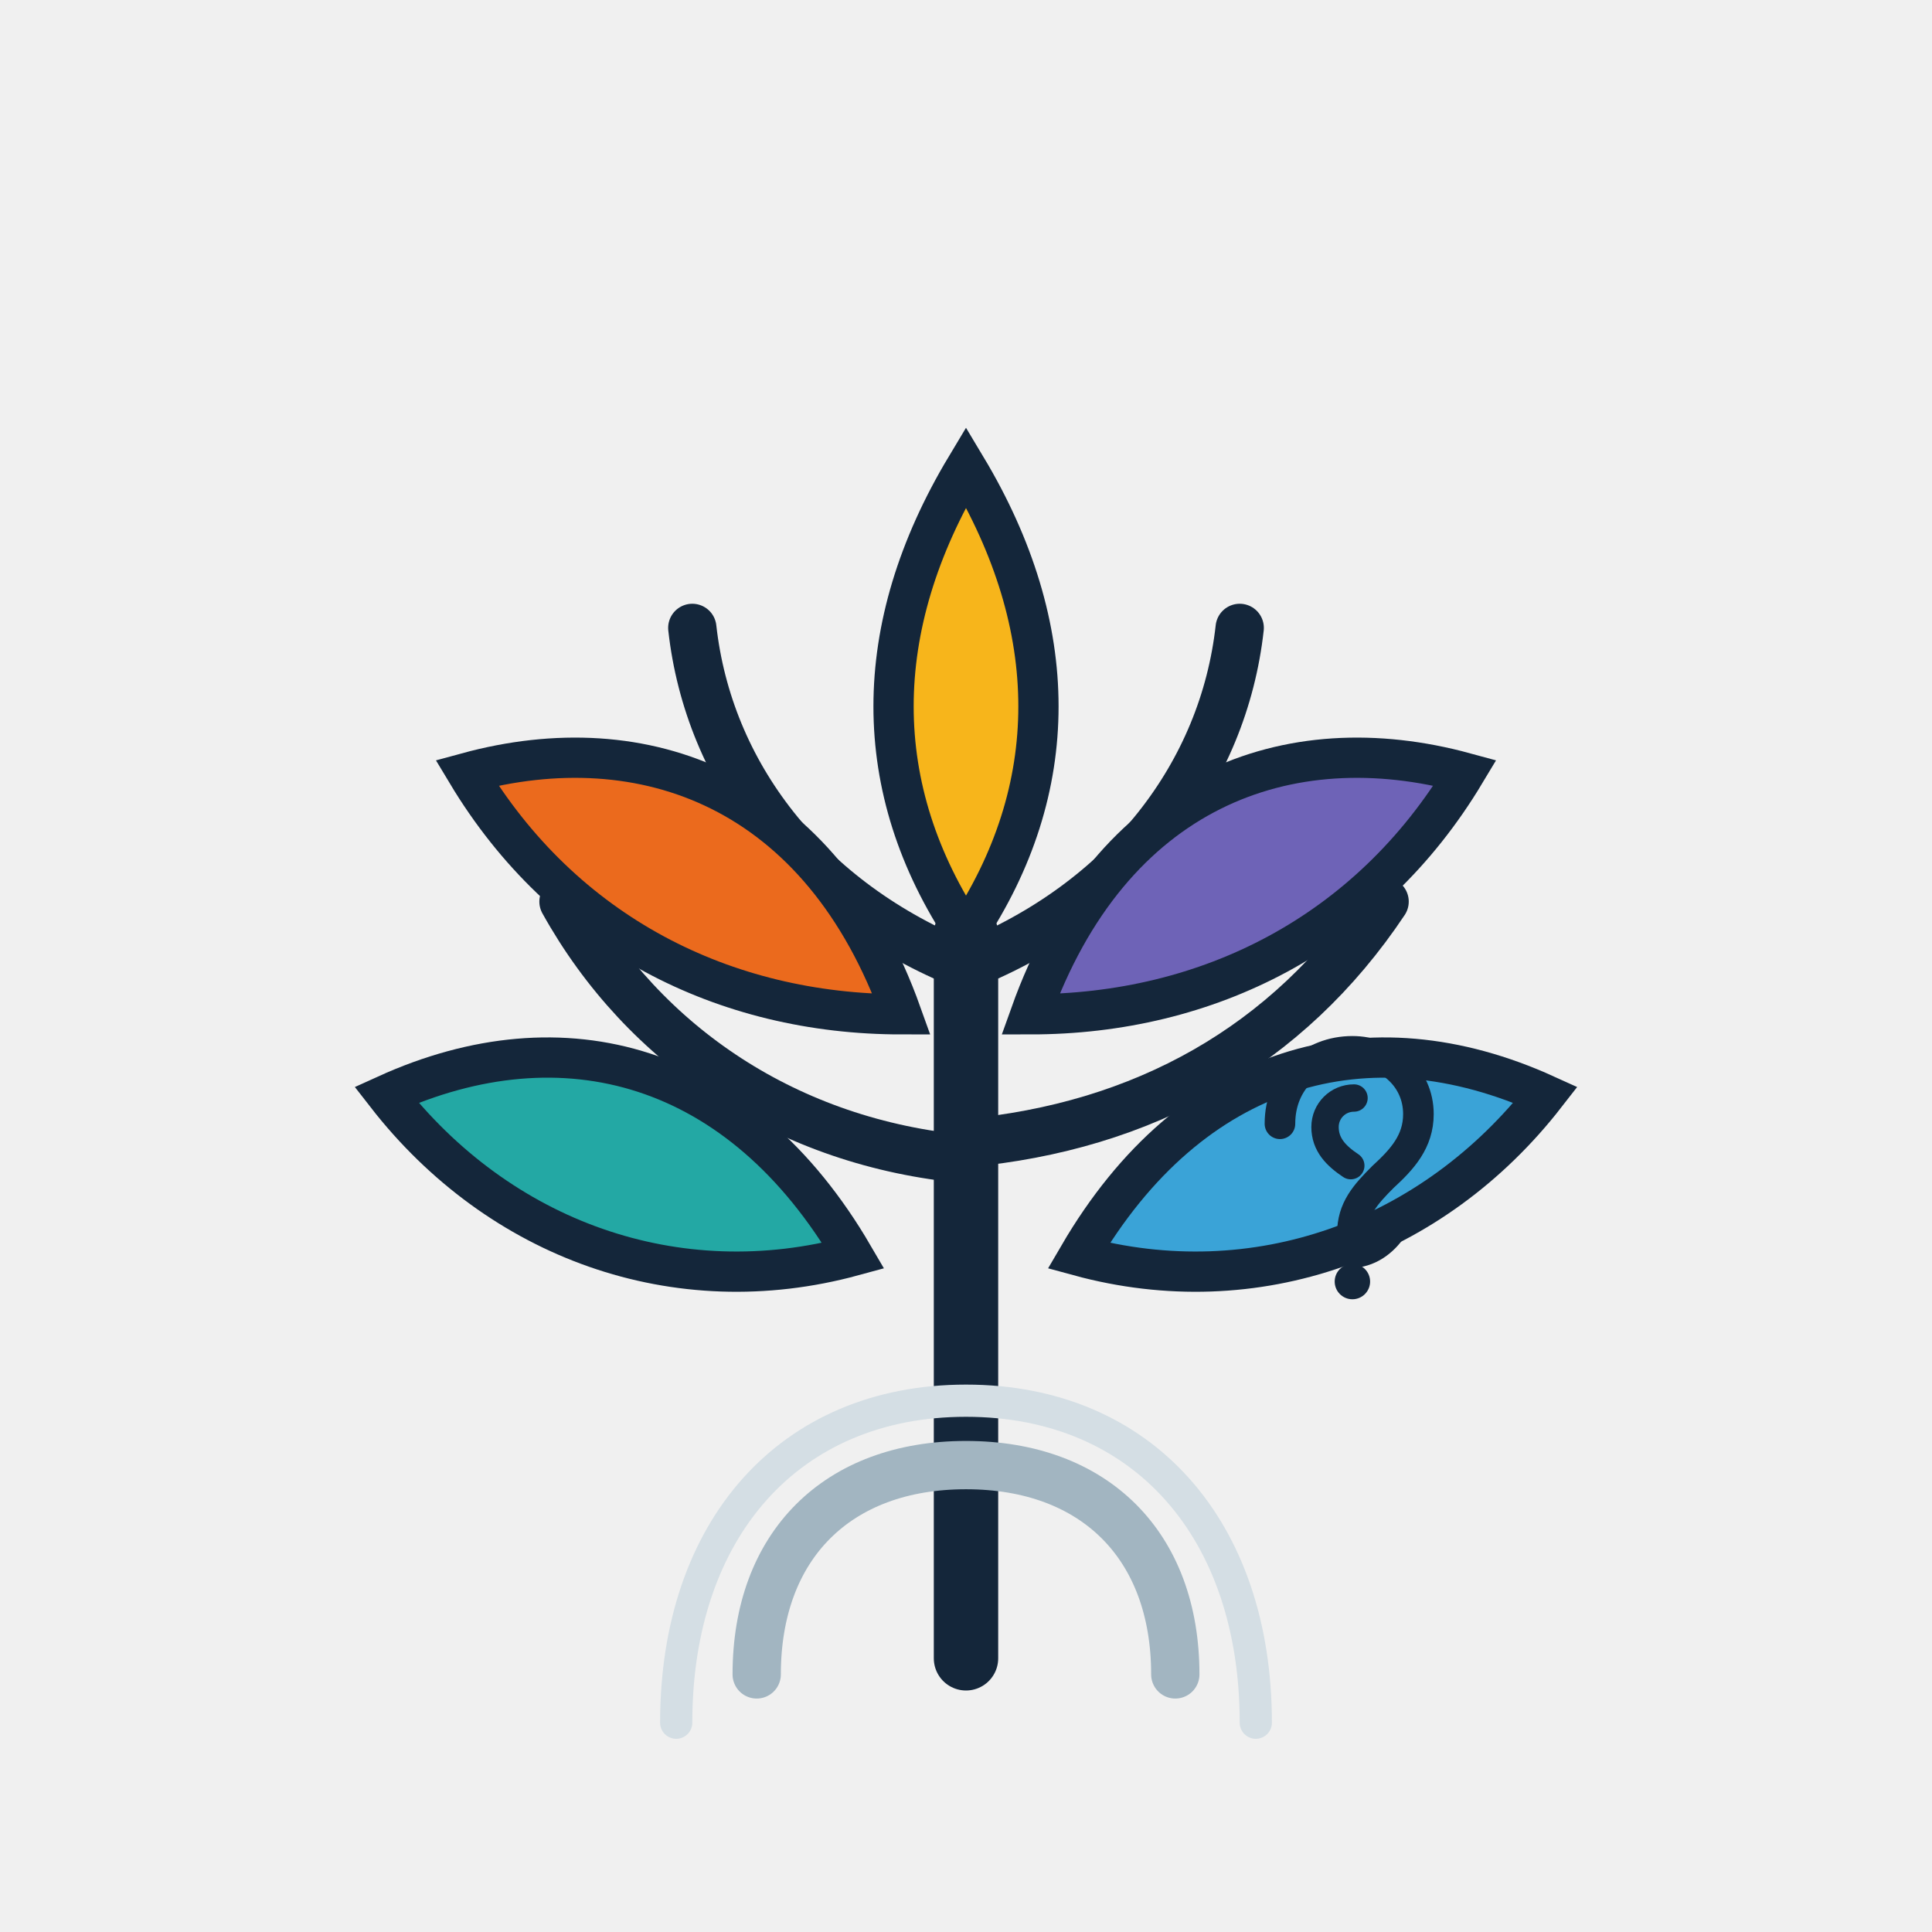
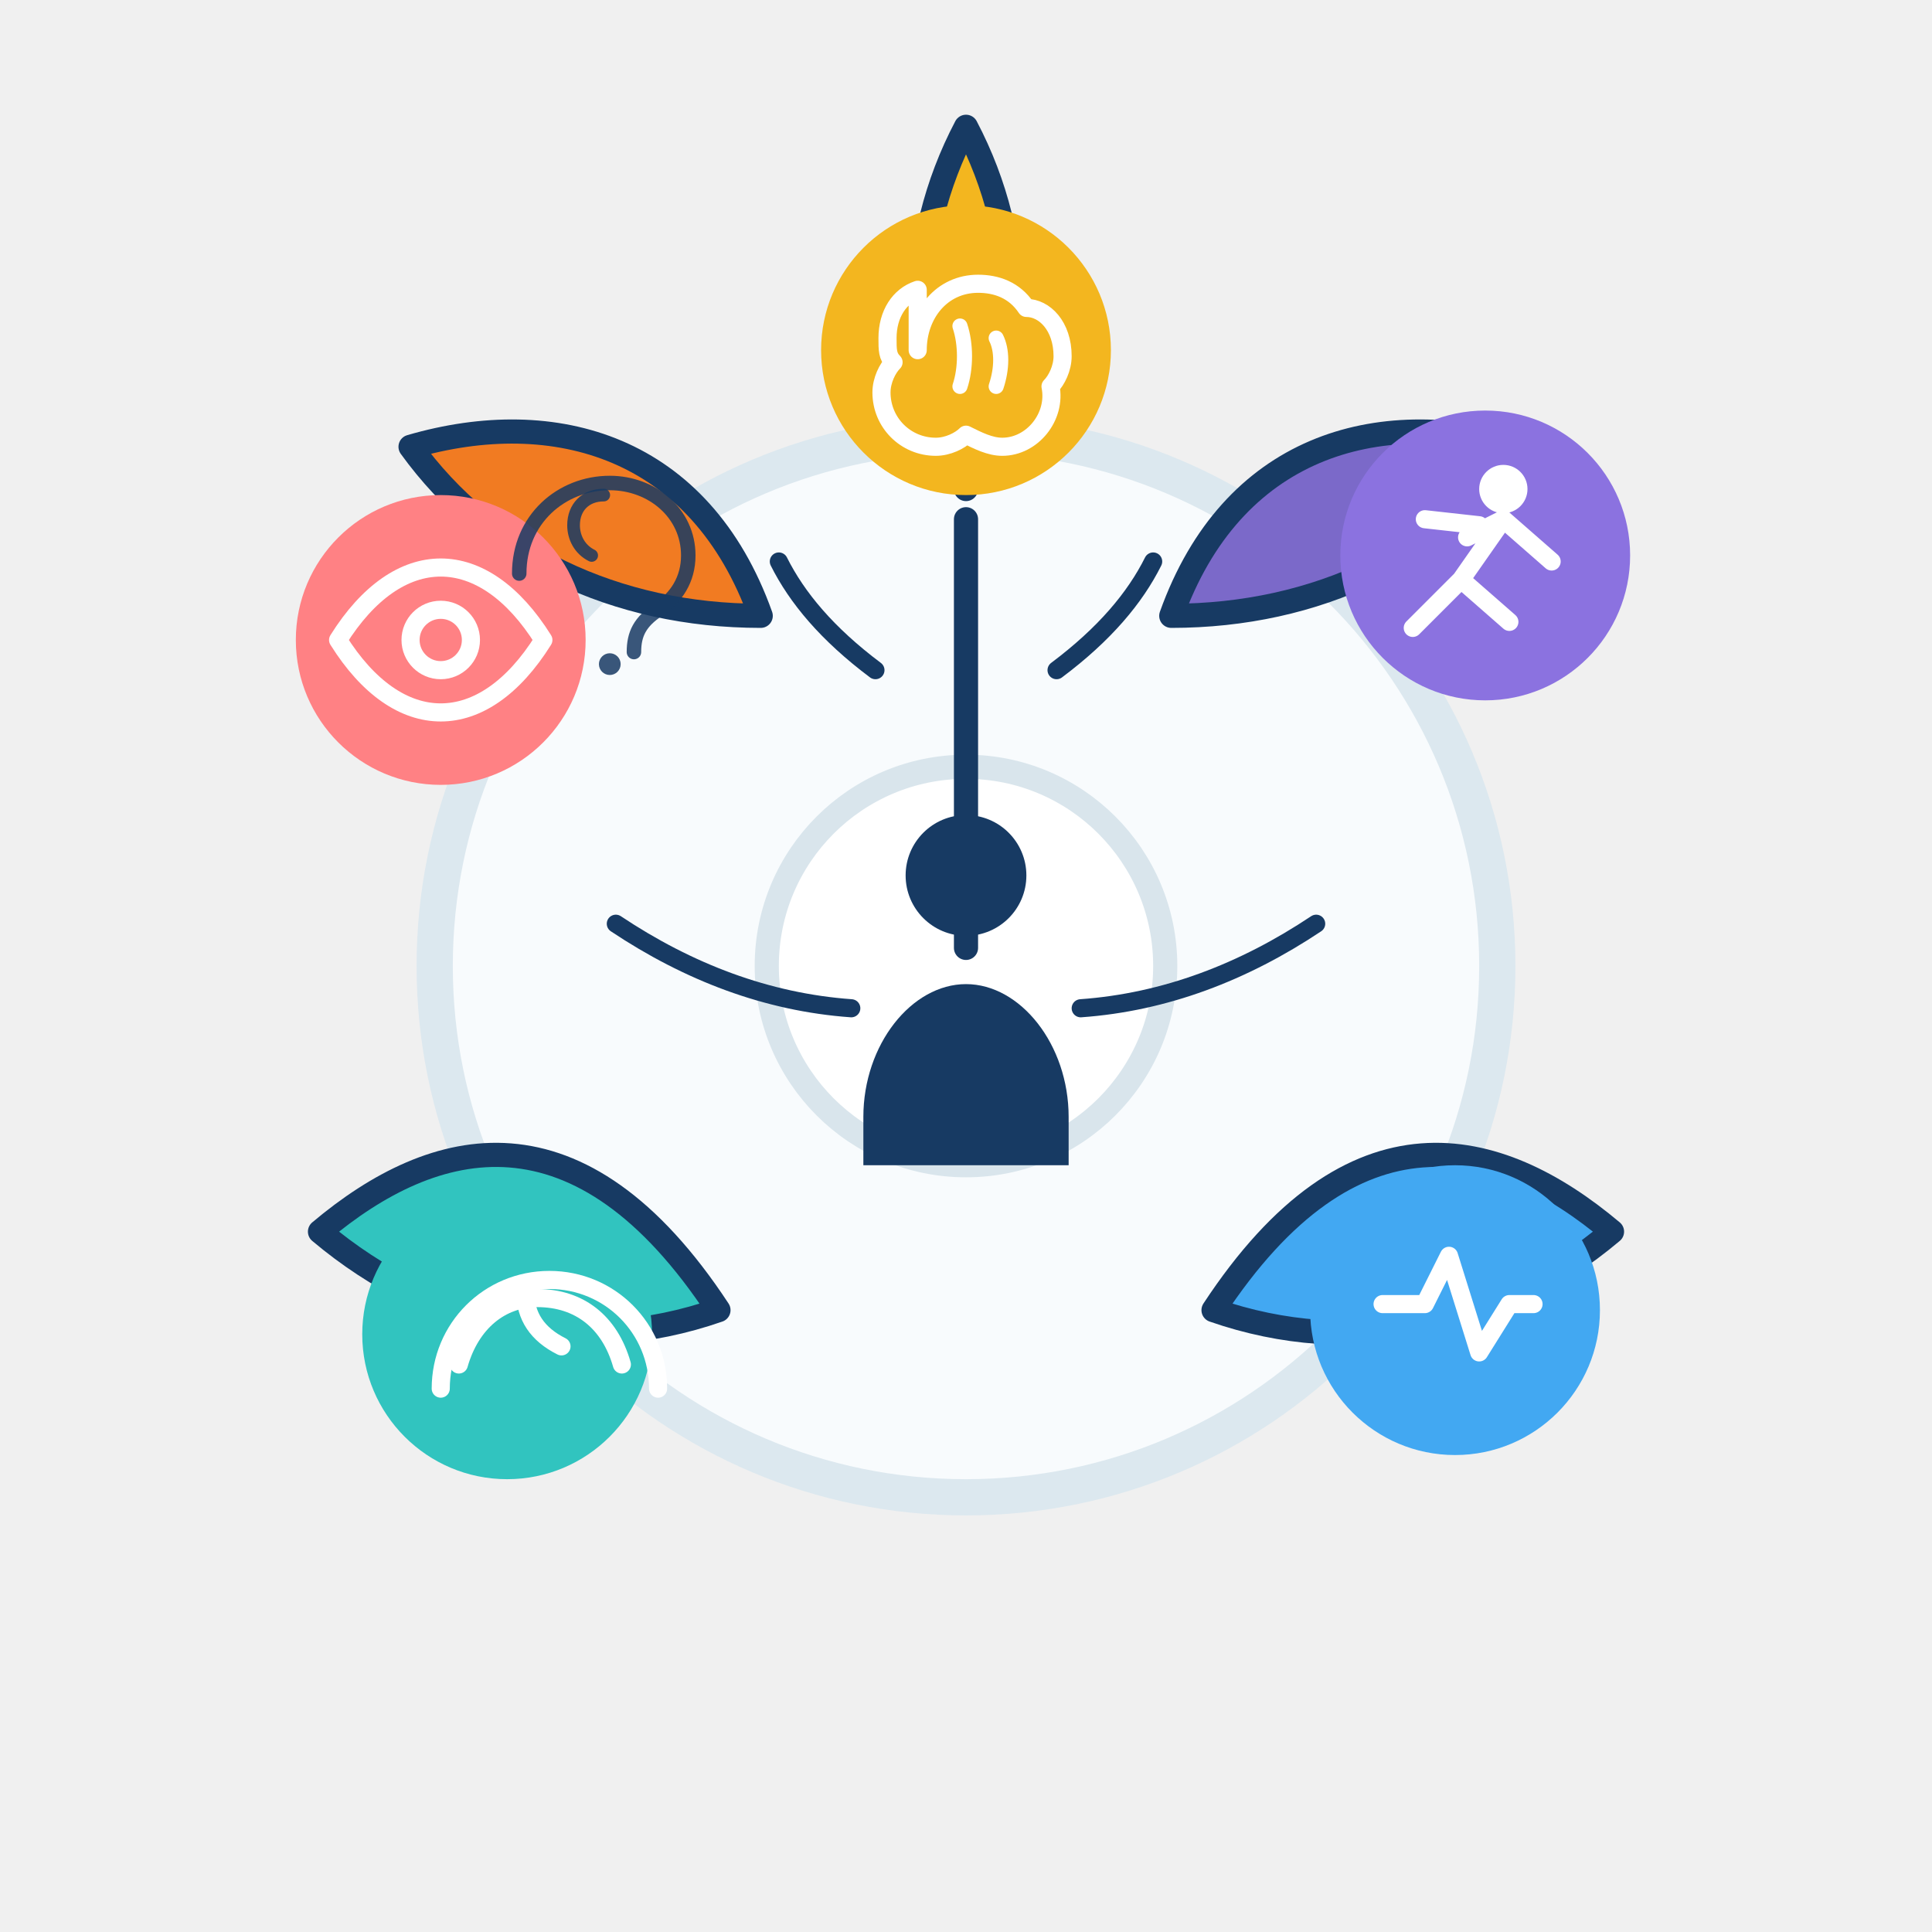
- <svg xmlns="http://www.w3.org/2000/svg" viewBox="0 0 120 120" fill="none">
-   <path d="M60 103V58" stroke="#14263A" stroke-width="4" stroke-linecap="round" />
-   <path d="M60 72C49 71 40 65 35 56" stroke="#14263A" stroke-width="3" stroke-linecap="round" />
-   <path d="M60 71C71 70 80 65 86 56" stroke="#14263A" stroke-width="3" stroke-linecap="round" />
-   <path d="M60 60C50 56 44 48 43 39" stroke="#14263A" stroke-width="3" stroke-linecap="round" />
-   <path d="M60 60C70 56 76 48 77 39" stroke="#14263A" stroke-width="3" stroke-linecap="round" />
-   <path d="M60 58C54 49 54 39 60 29C66 39 66 49 60 58Z" fill="#F7B51B" stroke="#14263A" stroke-width="2.5" />
-   <path d="M56 63C45 63 35 58 29 48C40 45 51 49 56 63Z" fill="#EB6A1D" stroke="#14263A" stroke-width="2.5" />
-   <path d="M64 63C75 63 85 58 91 48C80 45 69 49 64 63Z" fill="#6E63B7" stroke="#14263A" stroke-width="2.5" />
-   <path d="M53 78C42 81 31 77 24 68C35 63 46 66 53 78Z" fill="#23A8A4" stroke="#14263A" stroke-width="2.5" />
-   <path d="M67 78C78 81 89 77 96 68C85 63 74 66 67 78Z" fill="#3AA3D7" stroke="#14263A" stroke-width="2.5" />
-   <path d="M79.5 69.8C79.5 67.1 81.5 65.3 84 65.3C86.2 65.3 88.1 66.9 88.1 69.2C88.1 70.9 87.1 72 85.9 73.1C84.8 74.2 84 75.1 84 76.6" stroke="#14263A" stroke-width="1.9" stroke-linecap="round" stroke-linejoin="round" />
-   <path d="M84.1 68.2C83.1 68.2 82.3 69 82.3 70C82.3 71.1 83 71.8 83.9 72.4" stroke="#14263A" stroke-width="1.7" stroke-linecap="round" stroke-linejoin="round" />
-   <path d="M84.1 77.9C85.2 77.8 86.1 77.1 86.7 76.1" stroke="#14263A" stroke-width="1.7" stroke-linecap="round" stroke-linejoin="round" />
-   <circle cx="84" cy="79.6" r="1.1" fill="#14263A" />
-   <path d="M47 104C47 96 52 91 60 91C68 91 73 96 73 104" stroke="#A2B5C1" stroke-width="3" stroke-linecap="round" />
-   <path d="M42 107C42 95 49 87 60 87C71 87 78 95 78 107" stroke="#D4DEE4" stroke-width="2" stroke-linecap="round" />
+ <svg xmlns="http://www.w3.org/2000/svg" viewBox="0 0 320 320" fill="none">
+   <circle cx="160" cy="160" r="88" fill="#F8FBFD" stroke="#DCE8EF" stroke-width="6" />
+   <circle cx="160" cy="160" r="33" fill="#FFFFFF" stroke="#D9E5EC" stroke-width="4" />
+   <circle cx="160" cy="145" r="10" fill="#173A63" />
+   <path d="M143 185c0-12 8-22 17-22s17 10 17 22v8h-34v-8Z" fill="#173A63" />
+   <path d="M160 81c-10-19-10-41 0-60c10 19 10 41 0 60Z" fill="#F3B61F" stroke="#173A63" stroke-width="4" stroke-linejoin="round" />
+   <path d="M126 102c-24 0-45-10-58-28c24-7 48 0 58 28Z" fill="#F17B22" stroke="#173A63" stroke-width="4" stroke-linejoin="round" />
+   <path d="M194 102c24 0 45-10 58-28c-24-7-48 0-58 28Z" fill="#7B69C9" stroke="#173A63" stroke-width="4" stroke-linejoin="round" />
+   <path d="M119 217c-23 8-47 3-66-13c19-16 43-22 66 13Z" fill="#31C4BF" stroke="#173A63" stroke-width="4" stroke-linejoin="round" />
+   <path d="M201 217c23 8 47 3 66-13c-19-16-43-22-66 13Z" fill="#42A8F2" stroke="#173A63" stroke-width="4" stroke-linejoin="round" />
+   <path d="M160 86v40M160 126v31" stroke="#173A63" stroke-width="4" stroke-linecap="round" />
+   <path d="M145 111c-8-6-13-12-16-18" stroke="#173A63" stroke-width="3" stroke-linecap="round" />
+   <path d="M175 111c8-6 13-12 16-18" stroke="#173A63" stroke-width="3" stroke-linecap="round" />
+   <path d="M141 167c-14-1-27-6-39-14" stroke="#173A63" stroke-width="3" stroke-linecap="round" />
+   <path d="M179 167c14-1 27-6 39-14" stroke="#173A63" stroke-width="3" stroke-linecap="round" />
+   <circle cx="160" cy="58" r="24" fill="#F3B61F" />
+   <path d="M152 58c0-6 4-11 10-11c3 0 6 1 8 4c3 0 6 3 6 8c0 2-1 4-2 5c1 5-3 10-8 10c-2 0-4-1-6-2c-1 1-3 2-5 2c-5 0-9-4-9-9c0-2 1-4 2-5c-1-1-1-2-1-4c0-4 2-7 5-8Z" stroke="#fff" stroke-width="3" stroke-linecap="round" stroke-linejoin="round" />
+   <path d="M159 54c1 3 1 7 0 10M165 56c1 2 1 5 0 8" stroke="#fff" stroke-width="2.5" stroke-linecap="round" />
+   <circle cx="246" cy="92" r="24" fill="#8B72E0" />
+   <circle cx="249" cy="81" r="4" fill="#fff" />
+   <path d="M249 86l-7 10m7-10l8 7m-8-7l-6 3m-1 7l-8 8m8-8l8 7m-5-16l-9-1" stroke="#fff" stroke-width="3" stroke-linecap="round" stroke-linejoin="round" />
+   <circle cx="73" cy="106" r="24" fill="#FF8184" />
+   <path d="M56 106c5-8 11-12 17-12s12 4 17 12c-5 8-11 12-17 12s-12-4-17-12Z" stroke="#fff" stroke-width="3" stroke-linejoin="round" />
+   <circle cx="73" cy="106" r="5" stroke="#fff" stroke-width="3" />
+   <path d="M86 95c0-9 7-15 15-15c7 0 13 5 13 12c0 4-2 7-5 9c-3 2-4 4-4 7" stroke="#173A63" stroke-width="2.4" stroke-linecap="round" stroke-linejoin="round" opacity=".85" />
+   <path d="M100 82c-3 0-5 2-5 5c0 2 1 4 3 5" stroke="#173A63" stroke-width="2.1" stroke-linecap="round" opacity=".85" />
+   <circle cx="101" cy="110" r="1.8" fill="#173A63" opacity=".85" />
+   <circle cx="84" cy="221" r="24" fill="#31C4BF" />
+   <path d="M73 230c0-10 8-18 18-18c10 0 18 8 18 18" stroke="#fff" stroke-width="3" stroke-linecap="round" />
+   <path d="M76 226c2-7 7-11 13-11c7 0 12 4 14 11" stroke="#fff" stroke-width="3" stroke-linecap="round" />
+   <path d="M87 214c0 4 2 7 6 9" stroke="#fff" stroke-width="3" stroke-linecap="round" />
+   <circle cx="241" cy="217" r="24" fill="#42A8F2" />
+   <path d="M229 216h7l4-8l5 16l5-8h4" stroke="#fff" stroke-width="3" stroke-linecap="round" stroke-linejoin="round" />
</svg>
